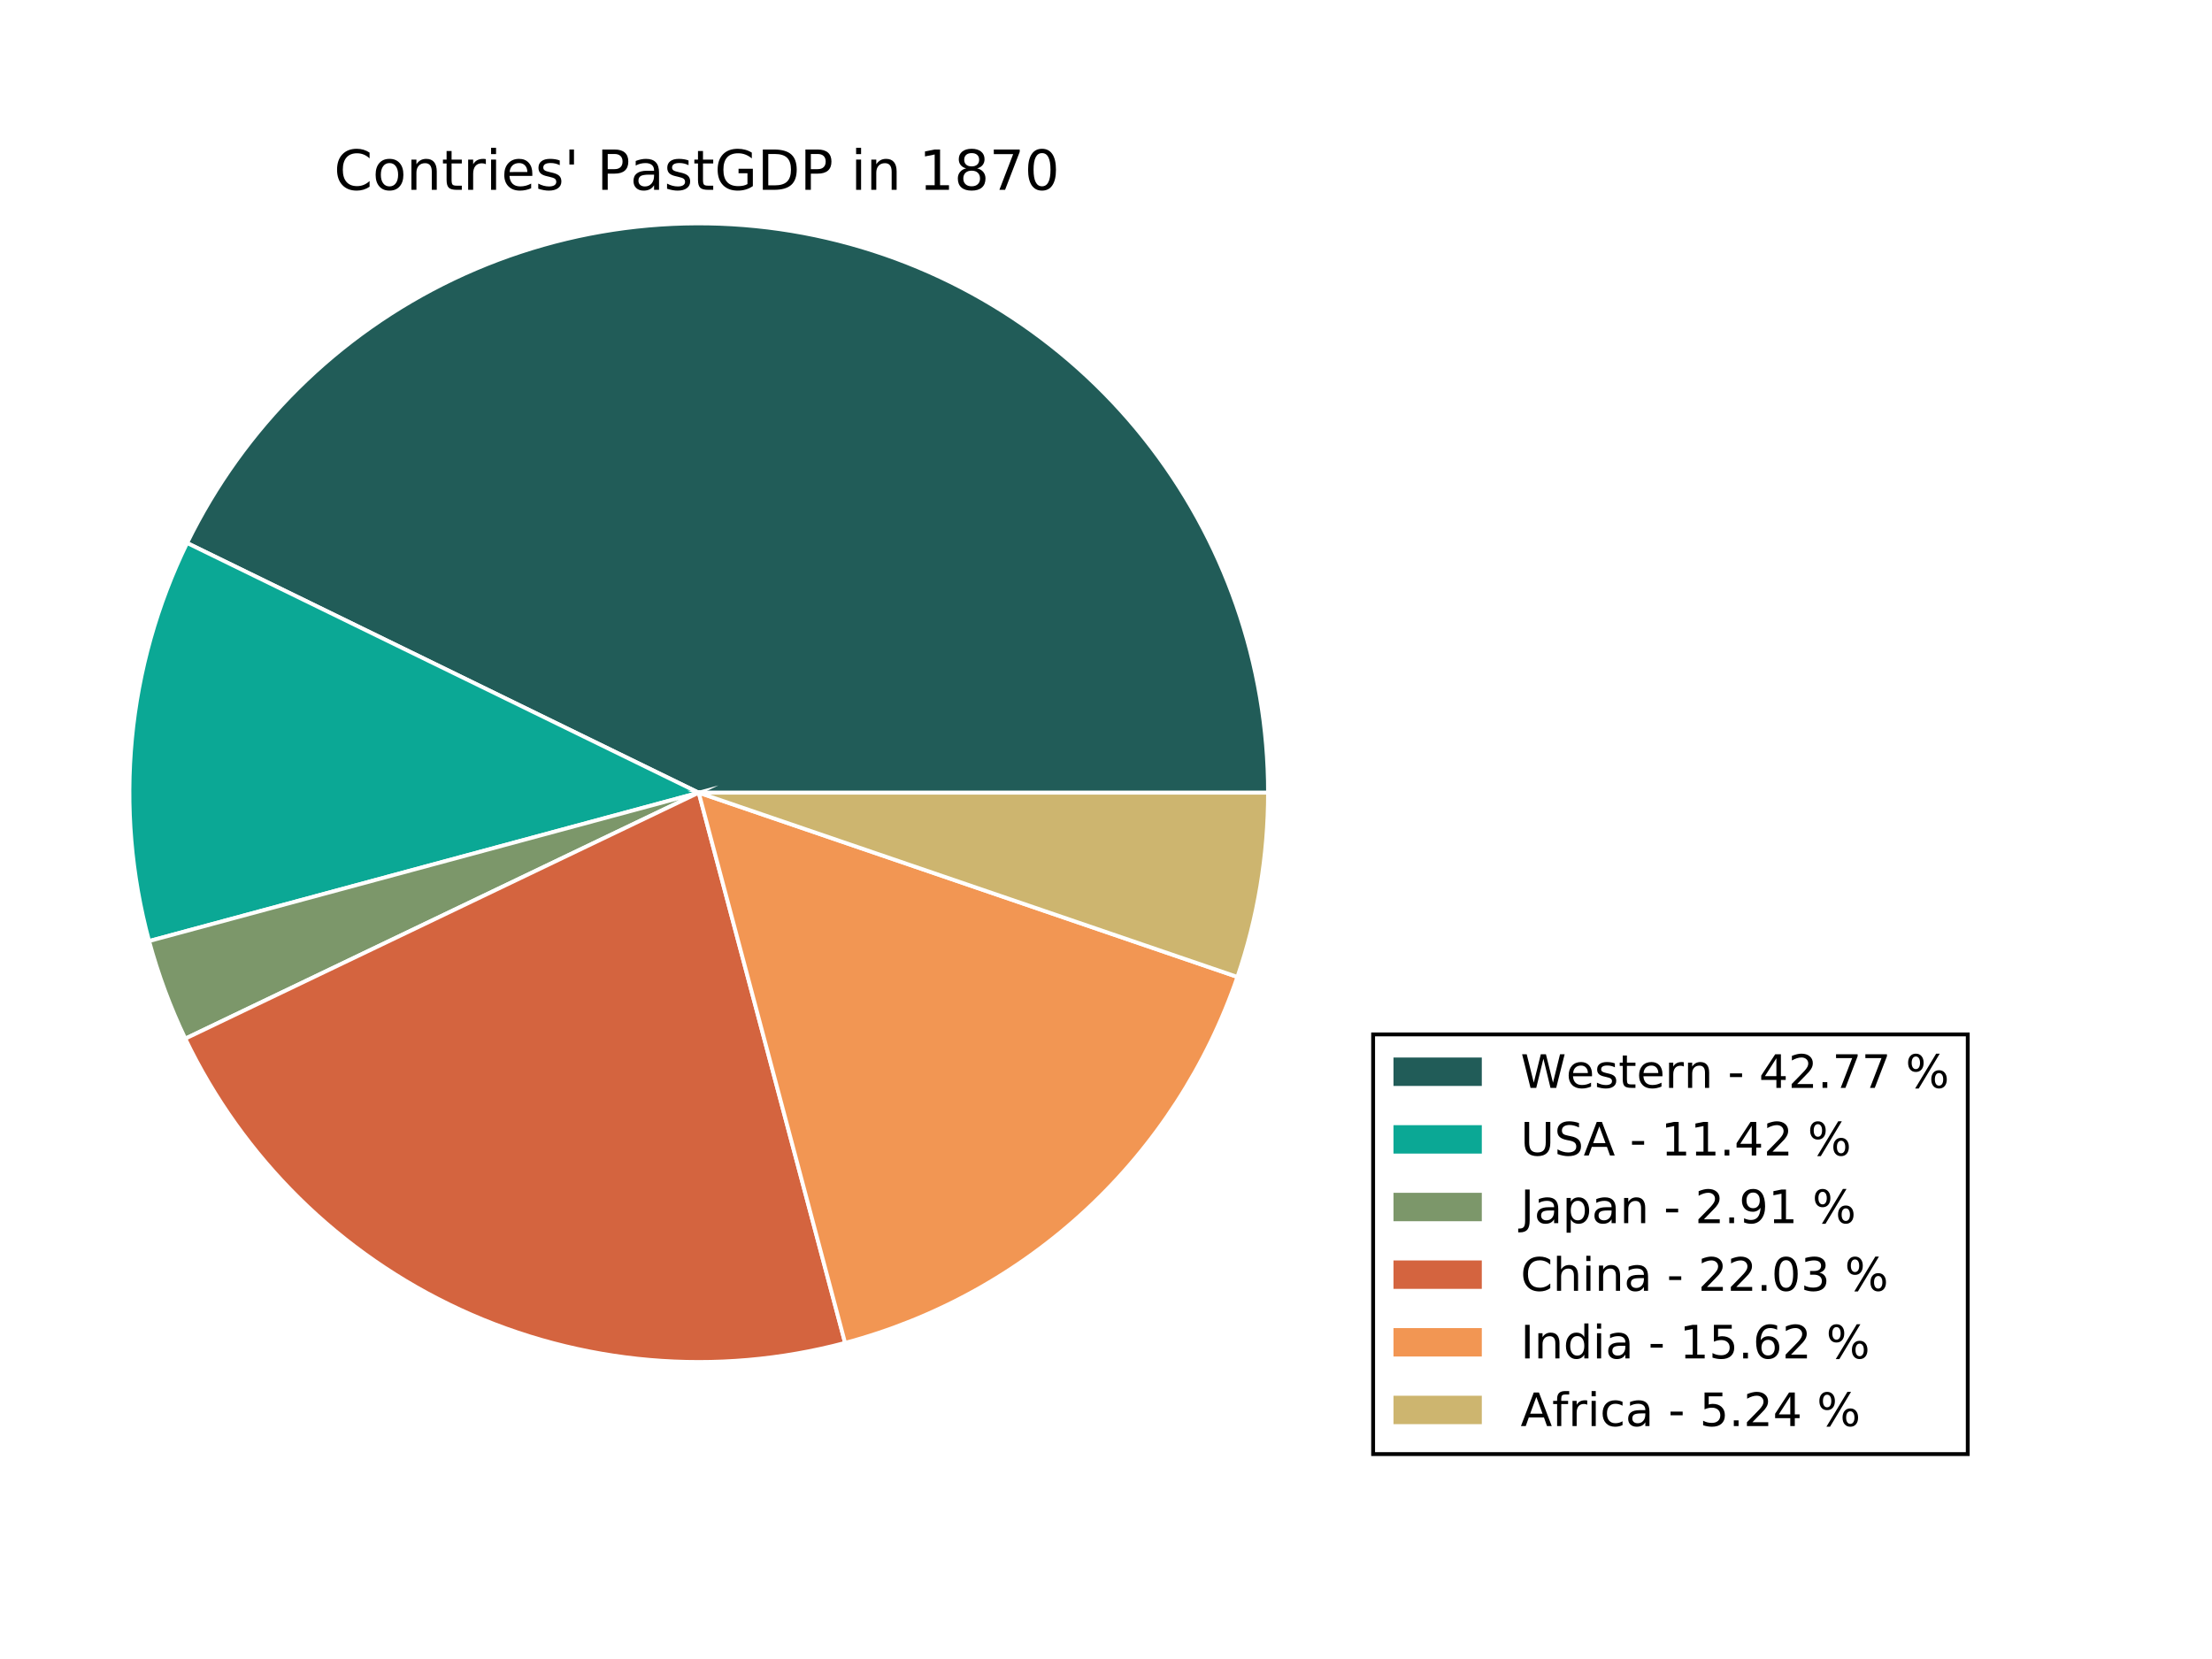
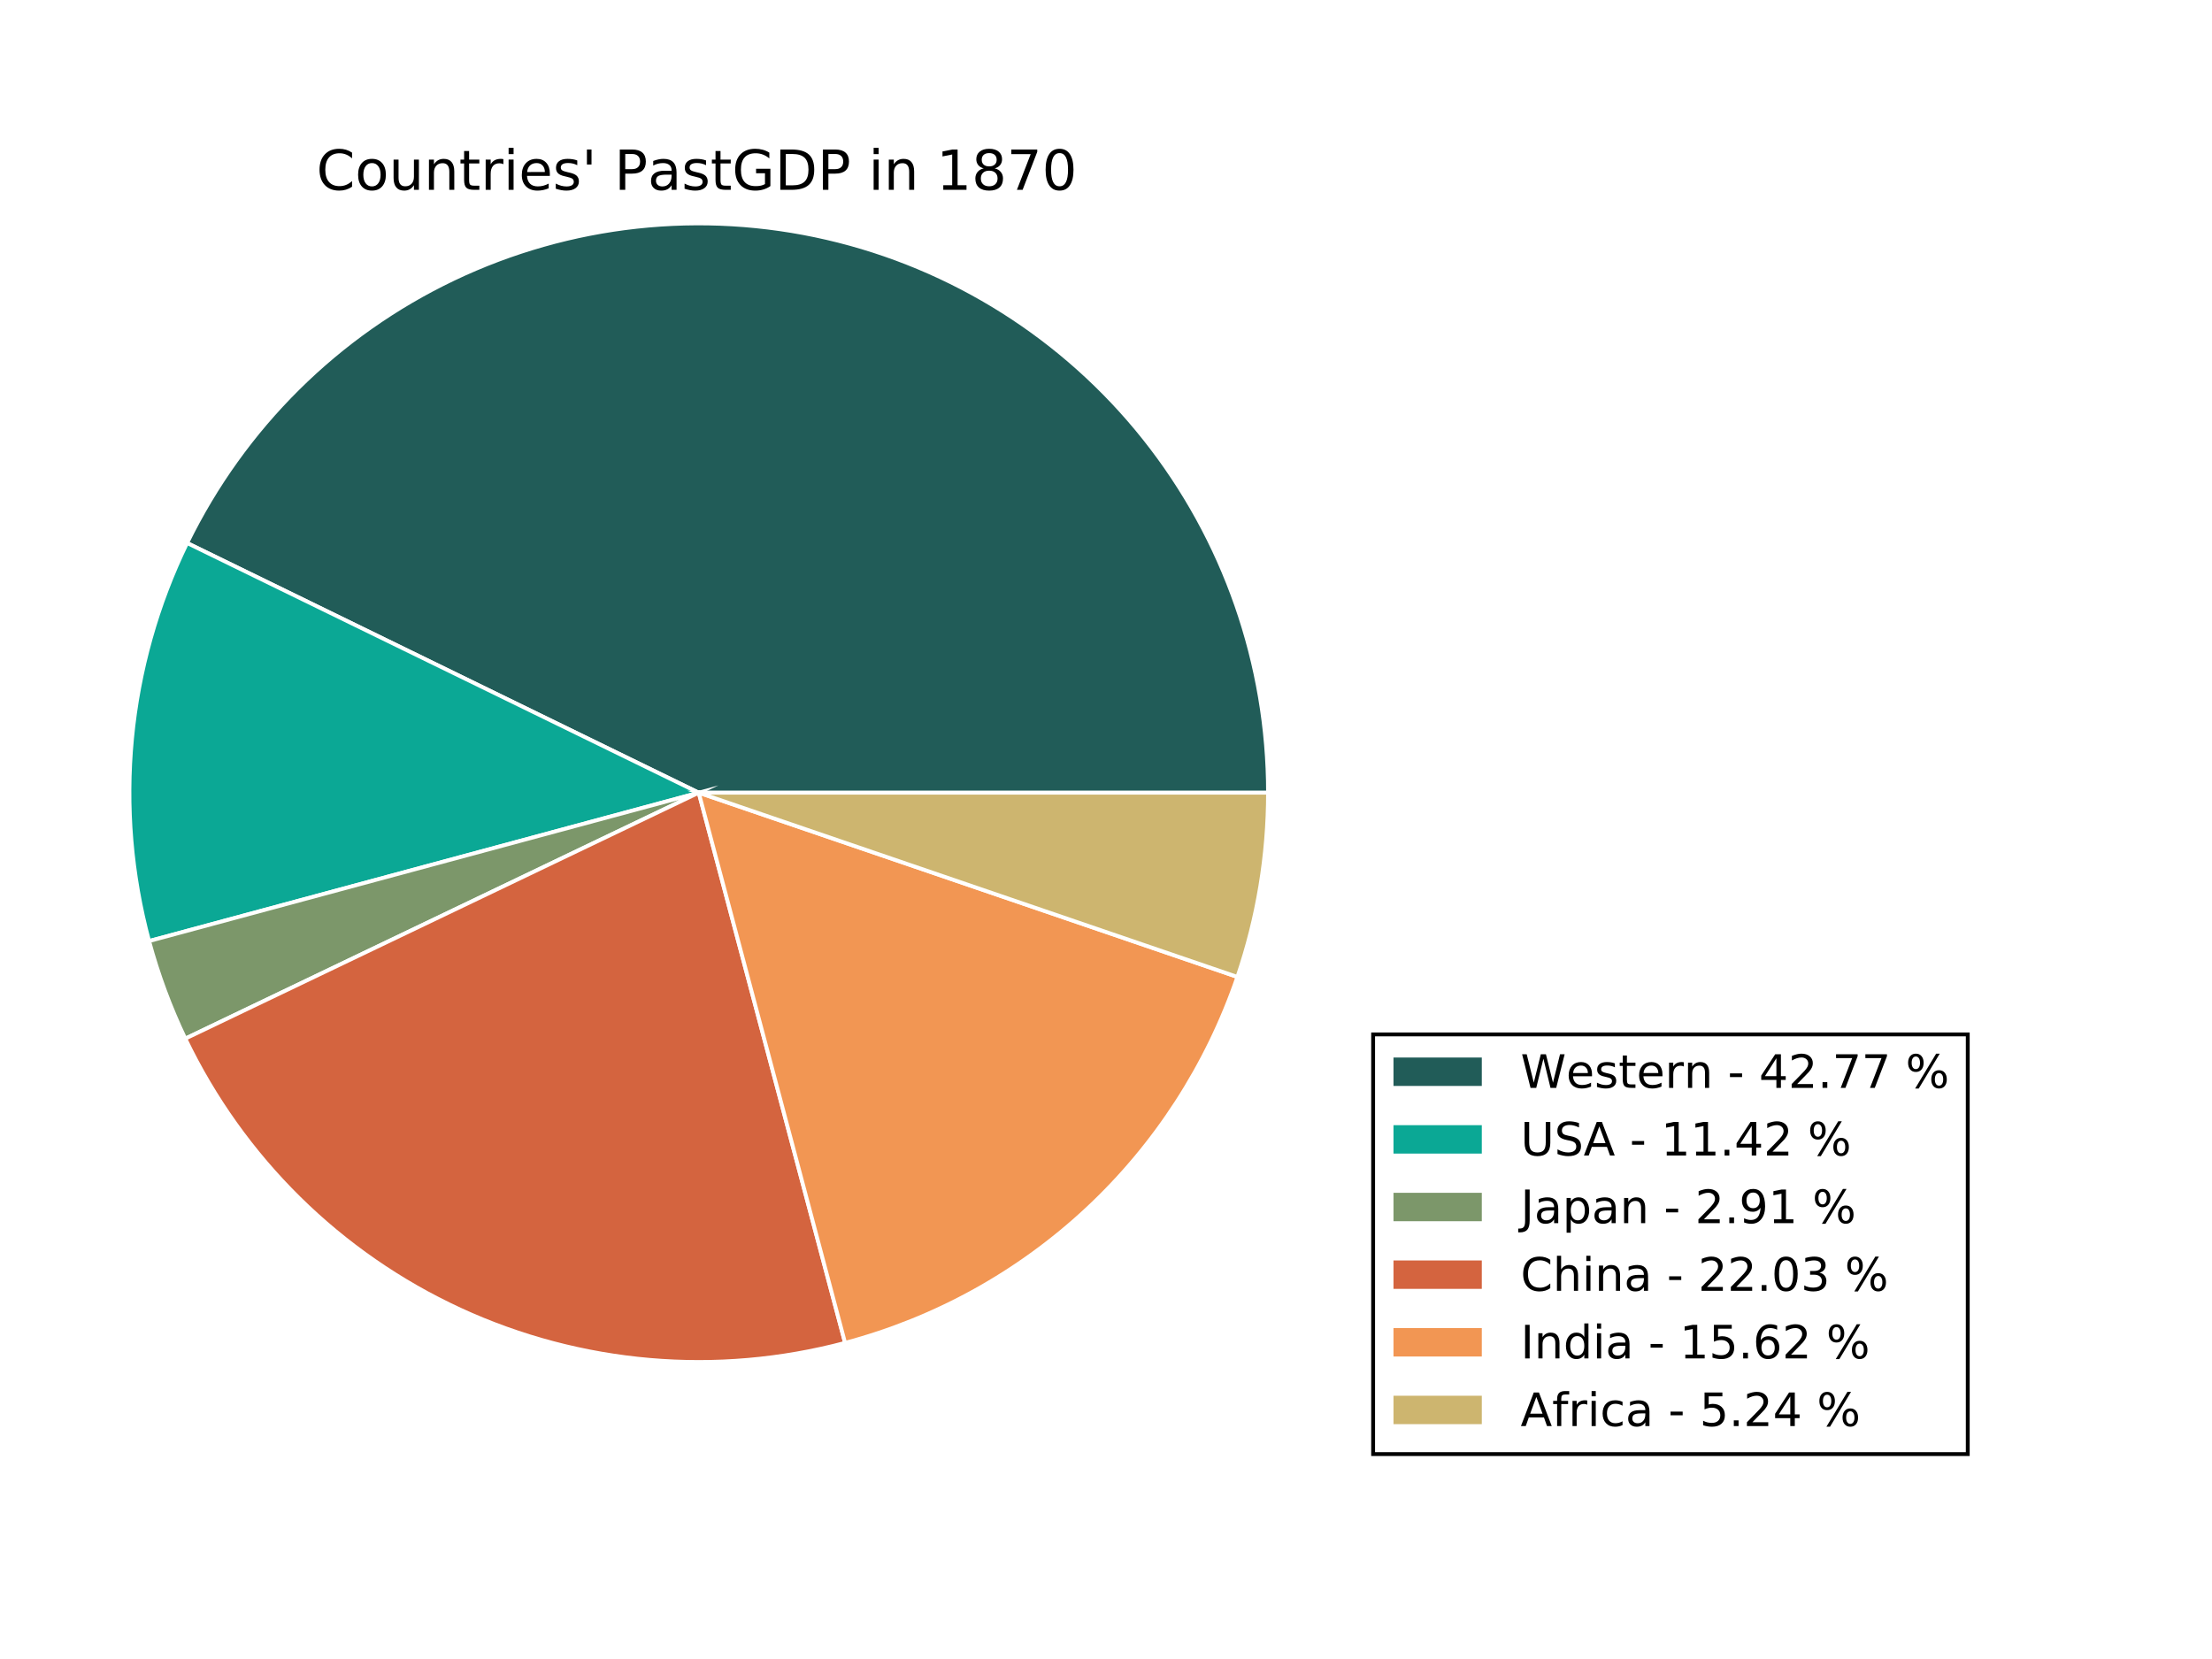
<svg xmlns="http://www.w3.org/2000/svg" xmlns:xlink="http://www.w3.org/1999/xlink" height="432pt" version="1.1" viewBox="0 0 576 432" width="576pt">
  <defs>
    <style type="text/css">
*{stroke-linecap:butt;stroke-linejoin:round;stroke-miterlimit:100000;}
  </style>
  </defs>
  <g id="figure_1">
    <g id="patch_1">
      <path d="M 0 432  L 576 432  L 576 0  L 0 0  z " style="fill:#ffffff;" />
    </g>
    <g id="axes_1">
      <g id="patch_2">
        <path d="M 330.196 206.417  C 330.196 172.907 318.834 140.366 297.974 114.139  C 277.115 87.912 247.966 69.517 215.315 61.974  C 182.664 54.432 148.401 58.179 118.152 72.6  C 87.903 87.022 63.419 111.282 48.722 141.398  L 181.949 206.417  L 330.196 206.417  z " style="fill:#215c58;stroke:#ffffff;stroke-linejoin:miter;" />
      </g>
      <g id="patch_3">
        <path d="M 48.722 141.398  C 40.924 157.376 36.064 174.627 34.374 192.326  C 32.684 210.024 34.191 227.884 38.824 245.049  L 181.949 206.417  L 48.722 141.398  z " style="fill:#0ba895;stroke:#ffffff;stroke-linejoin:miter;" />
      </g>
      <g id="patch_4">
        <path d="M 38.824 245.049  C 40.003 249.417 41.382 253.728 42.955 257.97  C 44.528 262.212 46.295 266.379 48.249 270.46  L 181.949 206.417  L 38.824 245.049  z " style="fill:#7c976a;stroke:#ffffff;stroke-linejoin:miter;" />
      </g>
      <g id="patch_5">
        <path d="M 48.249 270.46  C 63.168 301.605 88.511 326.58 119.872 341.041  C 151.233 355.502 186.682 358.56 220.056 349.683  L 181.949 206.417  L 48.249 270.46  z " style="fill:#d4643f;stroke:#ffffff;stroke-linejoin:miter;" />
      </g>
      <g id="patch_6">
        <path d="M 220.056 349.683  C 243.604 343.42 265.248 331.446 283.067 314.826  C 300.885 298.206 314.334 277.446 322.219 254.391  L 181.949 206.417  L 220.056 349.683  z " style="fill:#f29653;stroke:#ffffff;stroke-linejoin:miter;" />
      </g>
      <g id="patch_7">
        <path d="M 322.219 254.391  C 324.856 246.683 326.852 238.77 328.188 230.734  C 329.525 222.697 330.196 214.564 330.196 206.418  L 181.949 206.417  L 322.219 254.391  z " style="fill:#cdb56f;stroke:#ffffff;stroke-linejoin:miter;" />
      </g>
      <g id="matplotlib.axis_1" />
      <g id="matplotlib.axis_2" />
      <g id="text_1">
        <defs>
          <path id="BitstreamVeraSans-Roman-20" />
          <path d="M 31.781 66.406  Q 24.172 66.406 20.328 58.906  Q 16.5 51.422 16.5 36.375  Q 16.5 21.391 20.328 13.891  Q 24.172 6.391 31.781 6.391  Q 39.453 6.391 43.281 13.891  Q 47.125 21.391 47.125 36.375  Q 47.125 51.422 43.281 58.906  Q 39.453 66.406 31.781 66.406  M 31.781 74.219  Q 44.047 74.219 50.516 64.516  Q 56.984 54.828 56.984 36.375  Q 56.984 17.969 50.516 8.266  Q 44.047 -1.422 31.781 -1.422  Q 19.531 -1.422 13.062 8.266  Q 6.594 17.969 6.594 36.375  Q 6.594 54.828 13.062 64.516  Q 19.531 74.219 31.781 74.219  " id="BitstreamVeraSans-Roman-30" />
          <path d="M 12.406 8.297  L 28.516 8.297  L 28.516 63.922  L 10.984 60.406  L 10.984 69.391  L 28.422 72.906  L 38.281 72.906  L 38.281 8.297  L 54.391 8.297  L 54.391 0  L 12.406 0  z " id="BitstreamVeraSans-Roman-31" />
          <path d="M 8.203 72.906  L 55.078 72.906  L 55.078 68.703  L 28.609 0  L 18.312 0  L 43.219 64.594  L 8.203 64.594  z " id="BitstreamVeraSans-Roman-37" />
          <path d="M 17.922 72.906  L 17.922 45.797  L 9.625 45.797  L 9.625 72.906  z " id="BitstreamVeraSans-Roman-27" />
          <path d="M 54.891 33.016  L 54.891 0  L 45.906 0  L 45.906 32.719  Q 45.906 40.484 42.875 44.328  Q 39.844 48.188 33.797 48.188  Q 26.516 48.188 22.312 43.547  Q 18.109 38.922 18.109 30.906  L 18.109 0  L 9.078 0  L 9.078 54.688  L 18.109 54.688  L 18.109 46.188  Q 21.344 51.125 25.703 53.562  Q 30.078 56 35.797 56  Q 45.219 56 50.047 50.172  Q 54.891 44.344 54.891 33.016  " id="BitstreamVeraSans-Roman-6e" />
          <path d="M 34.281 27.484  Q 23.391 27.484 19.188 25  Q 14.984 22.516 14.984 16.5  Q 14.984 11.719 18.141 8.906  Q 21.297 6.109 26.703 6.109  Q 34.188 6.109 38.703 11.406  Q 43.219 16.703 43.219 25.484  L 43.219 27.484  z M 52.203 31.203  L 52.203 0  L 43.219 0  L 43.219 8.297  Q 40.141 3.328 35.547 0.953  Q 30.953 -1.422 24.312 -1.422  Q 15.922 -1.422 10.953 3.297  Q 6 8.016 6 15.922  Q 6 25.141 12.172 29.828  Q 18.359 34.516 30.609 34.516  L 43.219 34.516  L 43.219 35.406  Q 43.219 41.609 39.141 45  Q 35.062 48.391 27.688 48.391  Q 23 48.391 18.547 47.266  Q 14.109 46.141 10.016 43.891  L 10.016 52.203  Q 14.938 54.109 19.578 55.047  Q 24.219 56 28.609 56  Q 40.484 56 46.344 49.844  Q 52.203 43.703 52.203 31.203  " id="BitstreamVeraSans-Roman-61" />
          <path d="M 31.781 34.625  Q 24.75 34.625 20.719 30.859  Q 16.703 27.094 16.703 20.516  Q 16.703 13.922 20.719 10.156  Q 24.75 6.391 31.781 6.391  Q 38.812 6.391 42.859 10.172  Q 46.922 13.969 46.922 20.516  Q 46.922 27.094 42.891 30.859  Q 38.875 34.625 31.781 34.625  M 21.922 38.812  Q 15.578 40.375 12.031 44.719  Q 8.5 49.078 8.5 55.328  Q 8.5 64.062 14.719 69.141  Q 20.953 74.219 31.781 74.219  Q 42.672 74.219 48.875 69.141  Q 55.078 64.062 55.078 55.328  Q 55.078 49.078 51.531 44.719  Q 48 40.375 41.703 38.812  Q 48.828 37.156 52.797 32.312  Q 56.781 27.484 56.781 20.516  Q 56.781 9.906 50.312 4.234  Q 43.844 -1.422 31.781 -1.422  Q 19.734 -1.422 13.25 4.234  Q 6.781 9.906 6.781 20.516  Q 6.781 27.484 10.781 32.312  Q 14.797 37.156 21.922 38.812  M 18.312 54.391  Q 18.312 48.734 21.844 45.562  Q 25.391 42.391 31.781 42.391  Q 38.141 42.391 41.719 45.562  Q 45.312 48.734 45.312 54.391  Q 45.312 60.062 41.719 63.234  Q 38.141 66.406 31.781 66.406  Q 25.391 66.406 21.844 63.234  Q 18.312 60.062 18.312 54.391  " id="BitstreamVeraSans-Roman-38" />
          <path d="M 30.609 48.391  Q 23.391 48.391 19.188 42.75  Q 14.984 37.109 14.984 27.297  Q 14.984 17.484 19.156 11.844  Q 23.344 6.203 30.609 6.203  Q 37.797 6.203 41.984 11.859  Q 46.188 17.531 46.188 27.297  Q 46.188 37.016 41.984 42.703  Q 37.797 48.391 30.609 48.391  M 30.609 56  Q 42.328 56 49.016 48.375  Q 55.719 40.766 55.719 27.297  Q 55.719 13.875 49.016 6.219  Q 42.328 -1.422 30.609 -1.422  Q 18.844 -1.422 12.172 6.219  Q 5.516 13.875 5.516 27.297  Q 5.516 40.766 12.172 48.375  Q 18.844 56 30.609 56  " id="BitstreamVeraSans-Roman-6f" />
          <path d="M 19.672 64.797  L 19.672 37.406  L 32.078 37.406  Q 38.969 37.406 42.719 40.969  Q 46.484 44.531 46.484 51.125  Q 46.484 57.672 42.719 61.234  Q 38.969 64.797 32.078 64.797  z M 9.812 72.906  L 32.078 72.906  Q 44.344 72.906 50.609 67.359  Q 56.891 61.812 56.891 51.125  Q 56.891 40.328 50.609 34.812  Q 44.344 29.297 32.078 29.297  L 19.672 29.297  L 19.672 0  L 9.812 0  z " id="BitstreamVeraSans-Roman-50" />
          <path d="M 19.672 64.797  L 19.672 8.109  L 31.594 8.109  Q 46.688 8.109 53.688 14.938  Q 60.688 21.781 60.688 36.531  Q 60.688 51.172 53.688 57.984  Q 46.688 64.797 31.594 64.797  z M 9.812 72.906  L 30.078 72.906  Q 51.266 72.906 61.172 64.094  Q 71.094 55.281 71.094 36.531  Q 71.094 17.672 61.125 8.828  Q 51.172 0 30.078 0  L 9.812 0  z " id="BitstreamVeraSans-Roman-44" />
          <path d="M 64.406 67.281  L 64.406 56.891  Q 59.422 61.531 53.781 63.812  Q 48.141 66.109 41.797 66.109  Q 29.297 66.109 22.656 58.469  Q 16.016 50.828 16.016 36.375  Q 16.016 21.969 22.656 14.328  Q 29.297 6.688 41.797 6.688  Q 48.141 6.688 53.781 8.984  Q 59.422 11.281 64.406 15.922  L 64.406 5.609  Q 59.234 2.094 53.438 0.328  Q 47.656 -1.422 41.219 -1.422  Q 24.656 -1.422 15.125 8.703  Q 5.609 18.844 5.609 36.375  Q 5.609 53.953 15.125 64.078  Q 24.656 74.219 41.219 74.219  Q 47.75 74.219 53.531 72.484  Q 59.328 70.75 64.406 67.281  " id="BitstreamVeraSans-Roman-43" />
          <path d="M 59.516 10.406  L 59.516 29.984  L 43.406 29.984  L 43.406 38.094  L 69.281 38.094  L 69.281 6.781  Q 63.578 2.734 56.688 0.656  Q 49.812 -1.422 42 -1.422  Q 24.906 -1.422 15.25 8.562  Q 5.609 18.562 5.609 36.375  Q 5.609 54.25 15.25 64.234  Q 24.906 74.219 42 74.219  Q 49.125 74.219 55.547 72.453  Q 61.969 70.703 67.391 67.281  L 67.391 56.781  Q 61.922 61.422 55.766 63.766  Q 49.609 66.109 42.828 66.109  Q 29.438 66.109 22.719 58.641  Q 16.016 51.172 16.016 36.375  Q 16.016 21.625 22.719 14.156  Q 29.438 6.688 42.828 6.688  Q 48.047 6.688 52.141 7.594  Q 56.25 8.5 59.516 10.406  " id="BitstreamVeraSans-Roman-47" />
          <path d="M 56.203 29.594  L 56.203 25.203  L 14.891 25.203  Q 15.484 15.922 20.484 11.062  Q 25.484 6.203 34.422 6.203  Q 39.594 6.203 44.453 7.469  Q 49.312 8.734 54.109 11.281  L 54.109 2.781  Q 49.266 0.734 44.188 -0.344  Q 39.109 -1.422 33.891 -1.422  Q 20.797 -1.422 13.156 6.188  Q 5.516 13.812 5.516 26.812  Q 5.516 40.234 12.766 48.109  Q 20.016 56 32.328 56  Q 43.359 56 49.781 48.891  Q 56.203 41.797 56.203 29.594  M 47.219 32.234  Q 47.125 39.594 43.094 43.984  Q 39.062 48.391 32.422 48.391  Q 24.906 48.391 20.391 44.141  Q 15.875 39.891 15.188 32.172  z " id="BitstreamVeraSans-Roman-65" />
          <path d="M 9.422 54.688  L 18.406 54.688  L 18.406 0  L 9.422 0  z M 9.422 75.984  L 18.406 75.984  L 18.406 64.594  L 9.422 64.594  z " id="BitstreamVeraSans-Roman-69" />
          <path d="M 18.312 70.219  L 18.312 54.688  L 36.812 54.688  L 36.812 47.703  L 18.312 47.703  L 18.312 18.016  Q 18.312 11.328 20.141 9.422  Q 21.969 7.516 27.594 7.516  L 36.812 7.516  L 36.812 0  L 27.594 0  Q 17.188 0 13.234 3.875  Q 9.281 7.766 9.281 18.016  L 9.281 47.703  L 2.688 47.703  L 2.688 54.688  L 9.281 54.688  L 9.281 70.219  z " id="BitstreamVeraSans-Roman-74" />
+           <path d="M 8.5 21.578  L 8.5 54.688  L 17.484 54.688  L 17.484 21.922  Q 17.484 14.156 20.5 10.266  Q 23.531 6.391 29.594 6.391  Q 36.859 6.391 41.078 11.031  Q 45.312 15.672 45.312 23.688  L 45.312 54.688  L 54.297 54.688  L 54.297 0  L 45.312 0  L 45.312 8.406  Q 42.047 3.422 37.719 1  Q 33.406 -1.422 27.688 -1.422  Q 18.266 -1.422 13.375 4.438  Q 8.5 10.297 8.5 21.578  " id="BitstreamVeraSans-Roman-75" />
          <path d="M 41.109 46.297  Q 39.594 47.172 37.812 47.578  Q 36.031 48 33.891 48  Q 26.266 48 22.188 43.047  Q 18.109 38.094 18.109 28.812  L 18.109 0  L 9.078 0  L 9.078 54.688  L 18.109 54.688  L 18.109 46.188  Q 20.953 51.172 25.484 53.578  Q 30.031 56 36.531 56  Q 37.453 56 38.578 55.875  Q 39.703 55.766 41.062 55.516  z " id="BitstreamVeraSans-Roman-72" />
          <path d="M 44.281 53.078  L 44.281 44.578  Q 40.484 46.531 36.375 47.5  Q 32.281 48.484 27.875 48.484  Q 21.188 48.484 17.844 46.438  Q 14.5 44.391 14.5 40.281  Q 14.5 37.156 16.891 35.375  Q 19.281 33.594 26.516 31.984  L 29.594 31.297  Q 39.156 29.25 43.188 25.516  Q 47.219 21.781 47.219 15.094  Q 47.219 7.469 41.188 3.016  Q 35.156 -1.422 24.609 -1.422  Q 20.219 -1.422 15.453 -0.562  Q 10.688 0.297 5.422 2  L 5.422 11.281  Q 10.406 8.688 15.234 7.391  Q 20.062 6.109 24.812 6.109  Q 31.156 6.109 34.562 8.281  Q 37.984 10.453 37.984 14.406  Q 37.984 18.062 35.516 20.016  Q 33.062 21.969 24.703 23.781  L 21.578 24.516  Q 13.234 26.266 9.516 29.906  Q 5.812 33.547 5.812 39.891  Q 5.812 47.609 11.281 51.797  Q 16.75 56 26.812 56  Q 31.781 56 36.172 55.266  Q 40.578 54.547 44.281 53.078  " id="BitstreamVeraSans-Roman-73" />
        </defs>
-         <g transform="translate(86.9625 49.432)scale(0.144 -0.144)">
+         <g transform="translate(82.3995 49.432)scale(0.144 -0.144)">
          <use xlink:href="#BitstreamVeraSans-Roman-43" />
          <use x="69.824" xlink:href="#BitstreamVeraSans-Roman-6f" />
-           <use x="131.006" xlink:href="#BitstreamVeraSans-Roman-6e" />
-           <use x="194.385" xlink:href="#BitstreamVeraSans-Roman-74" />
-           <use x="233.594" xlink:href="#BitstreamVeraSans-Roman-72" />
-           <use x="274.707" xlink:href="#BitstreamVeraSans-Roman-69" />
-           <use x="302.49" xlink:href="#BitstreamVeraSans-Roman-65" />
-           <use x="364.014" xlink:href="#BitstreamVeraSans-Roman-73" />
-           <use x="416.113" xlink:href="#BitstreamVeraSans-Roman-27" />
-           <use x="443.604" xlink:href="#BitstreamVeraSans-Roman-20" />
-           <use x="475.391" xlink:href="#BitstreamVeraSans-Roman-50" />
-           <use x="535.631" xlink:href="#BitstreamVeraSans-Roman-61" />
-           <use x="596.91" xlink:href="#BitstreamVeraSans-Roman-73" />
-           <use x="649.01" xlink:href="#BitstreamVeraSans-Roman-74" />
-           <use x="688.219" xlink:href="#BitstreamVeraSans-Roman-47" />
-           <use x="765.709" xlink:href="#BitstreamVeraSans-Roman-44" />
-           <use x="842.711" xlink:href="#BitstreamVeraSans-Roman-50" />
-           <use x="903.014" xlink:href="#BitstreamVeraSans-Roman-20" />
-           <use x="934.801" xlink:href="#BitstreamVeraSans-Roman-69" />
-           <use x="962.584" xlink:href="#BitstreamVeraSans-Roman-6e" />
-           <use x="1025.963" xlink:href="#BitstreamVeraSans-Roman-20" />
-           <use x="1057.75" xlink:href="#BitstreamVeraSans-Roman-31" />
-           <use x="1121.373" xlink:href="#BitstreamVeraSans-Roman-38" />
-           <use x="1184.996" xlink:href="#BitstreamVeraSans-Roman-37" />
-           <use x="1248.619" xlink:href="#BitstreamVeraSans-Roman-30" />
+           <use x="131.006" xlink:href="#BitstreamVeraSans-Roman-75" />
+           <use x="194.385" xlink:href="#BitstreamVeraSans-Roman-6e" />
+           <use x="257.764" xlink:href="#BitstreamVeraSans-Roman-74" />
+           <use x="296.973" xlink:href="#BitstreamVeraSans-Roman-72" />
+           <use x="338.086" xlink:href="#BitstreamVeraSans-Roman-69" />
+           <use x="365.869" xlink:href="#BitstreamVeraSans-Roman-65" />
+           <use x="427.393" xlink:href="#BitstreamVeraSans-Roman-73" />
+           <use x="479.492" xlink:href="#BitstreamVeraSans-Roman-27" />
+           <use x="506.982" xlink:href="#BitstreamVeraSans-Roman-20" />
+           <use x="538.77" xlink:href="#BitstreamVeraSans-Roman-50" />
+           <use x="599.01" xlink:href="#BitstreamVeraSans-Roman-61" />
+           <use x="660.289" xlink:href="#BitstreamVeraSans-Roman-73" />
+           <use x="712.389" xlink:href="#BitstreamVeraSans-Roman-74" />
+           <use x="751.598" xlink:href="#BitstreamVeraSans-Roman-47" />
+           <use x="829.088" xlink:href="#BitstreamVeraSans-Roman-44" />
+           <use x="906.09" xlink:href="#BitstreamVeraSans-Roman-50" />
+           <use x="966.393" xlink:href="#BitstreamVeraSans-Roman-20" />
+           <use x="998.18" xlink:href="#BitstreamVeraSans-Roman-69" />
+           <use x="1025.963" xlink:href="#BitstreamVeraSans-Roman-6e" />
+           <use x="1089.342" xlink:href="#BitstreamVeraSans-Roman-20" />
+           <use x="1121.129" xlink:href="#BitstreamVeraSans-Roman-31" />
+           <use x="1184.752" xlink:href="#BitstreamVeraSans-Roman-38" />
+           <use x="1248.375" xlink:href="#BitstreamVeraSans-Roman-37" />
+           <use x="1311.998" xlink:href="#BitstreamVeraSans-Roman-30" />
        </g>
      </g>
    </g>
    <g id="legend_1">
      <g id="patch_8">
        <path d="M 357.559 378.641  L 512.4 378.641  L 512.4 269.359  L 357.559 269.359  z " style="fill:#ffffff;stroke:#000000;stroke-linejoin:miter;" />
      </g>
      <g id="patch_9">
        <path d="M 362.359 283.277  L 386.359 283.277  L 386.359 274.877  L 362.359 274.877  z " style="fill:#215c58;stroke:#ffffff;stroke-linejoin:miter;" />
      </g>
      <g id="text_2">
        <defs>
          <path d="M 19.188 8.297  L 53.609 8.297  L 53.609 0  L 7.328 0  L 7.328 8.297  Q 12.938 14.109 22.625 23.891  Q 32.328 33.688 34.812 36.531  Q 39.547 41.844 41.422 45.531  Q 43.312 49.219 43.312 52.781  Q 43.312 58.594 39.234 62.25  Q 35.156 65.922 28.609 65.922  Q 23.969 65.922 18.812 64.312  Q 13.672 62.703 7.812 59.422  L 7.812 69.391  Q 13.766 71.781 18.938 73  Q 24.125 74.219 28.422 74.219  Q 39.75 74.219 46.484 68.547  Q 53.219 62.891 53.219 53.422  Q 53.219 48.922 51.531 44.891  Q 49.859 40.875 45.406 35.406  Q 44.188 33.984 37.641 27.219  Q 31.109 20.453 19.188 8.297  " id="BitstreamVeraSans-Roman-32" />
          <path d="M 72.703 32.078  Q 68.453 32.078 66.031 28.469  Q 63.625 24.859 63.625 18.406  Q 63.625 12.062 66.031 8.422  Q 68.453 4.781 72.703 4.781  Q 76.859 4.781 79.266 8.422  Q 81.688 12.062 81.688 18.406  Q 81.688 24.812 79.266 28.438  Q 76.859 32.078 72.703 32.078  M 72.703 38.281  Q 80.422 38.281 84.953 32.906  Q 89.5 27.547 89.5 18.406  Q 89.5 9.281 84.938 3.922  Q 80.375 -1.422 72.703 -1.422  Q 64.891 -1.422 60.344 3.922  Q 55.812 9.281 55.812 18.406  Q 55.812 27.594 60.375 32.938  Q 64.938 38.281 72.703 38.281  M 22.312 68.016  Q 18.109 68.016 15.688 64.375  Q 13.281 60.75 13.281 54.391  Q 13.281 47.953 15.672 44.328  Q 18.062 40.719 22.312 40.719  Q 26.562 40.719 28.969 44.328  Q 31.391 47.953 31.391 54.391  Q 31.391 60.688 28.953 64.344  Q 26.516 68.016 22.312 68.016  M 66.406 74.219  L 74.219 74.219  L 28.609 -1.422  L 20.797 -1.422  z M 22.312 74.219  Q 30.031 74.219 34.609 68.875  Q 39.203 63.531 39.203 54.391  Q 39.203 45.172 34.641 39.844  Q 30.078 34.516 22.312 34.516  Q 14.547 34.516 10.031 39.859  Q 5.516 45.219 5.516 54.391  Q 5.516 63.484 10.047 68.844  Q 14.594 74.219 22.312 74.219  " id="BitstreamVeraSans-Roman-25" />
          <path d="M 37.797 64.312  L 12.891 25.391  L 37.797 25.391  z M 35.203 72.906  L 47.609 72.906  L 47.609 25.391  L 58.016 25.391  L 58.016 17.188  L 47.609 17.188  L 47.609 0  L 37.797 0  L 37.797 17.188  L 4.891 17.188  L 4.891 26.703  z " id="BitstreamVeraSans-Roman-34" />
          <path d="M 10.688 12.406  L 21 12.406  L 21 0  L 10.688 0  z " id="BitstreamVeraSans-Roman-2e" />
          <path d="M 4.891 31.391  L 31.203 31.391  L 31.203 23.391  L 4.891 23.391  z " id="BitstreamVeraSans-Roman-2d" />
          <path d="M 3.328 72.906  L 13.281 72.906  L 28.609 11.281  L 43.891 72.906  L 54.984 72.906  L 70.312 11.281  L 85.594 72.906  L 95.609 72.906  L 77.297 0  L 64.891 0  L 49.516 63.281  L 33.984 0  L 21.578 0  z " id="BitstreamVeraSans-Roman-57" />
        </defs>
        <g transform="translate(395.9588 283.2769)scale(0.12 -0.12)">
          <use xlink:href="#BitstreamVeraSans-Roman-57" />
          <use x="98.799" xlink:href="#BitstreamVeraSans-Roman-65" />
          <use x="160.322" xlink:href="#BitstreamVeraSans-Roman-73" />
          <use x="212.422" xlink:href="#BitstreamVeraSans-Roman-74" />
          <use x="251.631" xlink:href="#BitstreamVeraSans-Roman-65" />
          <use x="313.154" xlink:href="#BitstreamVeraSans-Roman-72" />
          <use x="354.252" xlink:href="#BitstreamVeraSans-Roman-6e" />
          <use x="417.631" xlink:href="#BitstreamVeraSans-Roman-20" />
          <use x="449.418" xlink:href="#BitstreamVeraSans-Roman-2d" />
          <use x="485.502" xlink:href="#BitstreamVeraSans-Roman-20" />
          <use x="517.289" xlink:href="#BitstreamVeraSans-Roman-34" />
          <use x="580.912" xlink:href="#BitstreamVeraSans-Roman-32" />
          <use x="644.535" xlink:href="#BitstreamVeraSans-Roman-2e" />
          <use x="676.322" xlink:href="#BitstreamVeraSans-Roman-37" />
          <use x="739.945" xlink:href="#BitstreamVeraSans-Roman-37" />
          <use x="803.568" xlink:href="#BitstreamVeraSans-Roman-20" />
          <use x="835.355" xlink:href="#BitstreamVeraSans-Roman-25" />
        </g>
      </g>
      <g id="patch_10">
        <path d="M 362.359 300.891  L 386.359 300.891  L 386.359 292.491  L 362.359 292.491  z " style="fill:#0ba895;stroke:#ffffff;stroke-linejoin:miter;" />
      </g>
      <g id="text_3">
        <defs>
          <path d="M 53.516 70.516  L 53.516 60.891  Q 47.906 63.578 42.922 64.891  Q 37.938 66.219 33.297 66.219  Q 25.25 66.219 20.875 63.094  Q 16.5 59.969 16.5 54.203  Q 16.5 49.359 19.406 46.891  Q 22.312 44.438 30.422 42.922  L 36.375 41.703  Q 47.406 39.594 52.656 34.297  Q 57.906 29 57.906 20.125  Q 57.906 9.516 50.797 4.047  Q 43.703 -1.422 29.984 -1.422  Q 24.812 -1.422 18.969 -0.25  Q 13.141 0.922 6.891 3.219  L 6.891 13.375  Q 12.891 10.016 18.656 8.297  Q 24.422 6.594 29.984 6.594  Q 38.422 6.594 43.016 9.906  Q 47.609 13.234 47.609 19.391  Q 47.609 24.75 44.312 27.781  Q 41.016 30.812 33.5 32.328  L 27.484 33.5  Q 16.453 35.688 11.516 40.375  Q 6.594 45.062 6.594 53.422  Q 6.594 63.094 13.406 68.656  Q 20.219 74.219 32.172 74.219  Q 37.312 74.219 42.625 73.281  Q 47.953 72.359 53.516 70.516  " id="BitstreamVeraSans-Roman-53" />
          <path d="M 8.688 72.906  L 18.609 72.906  L 18.609 28.609  Q 18.609 16.891 22.844 11.734  Q 27.094 6.594 36.625 6.594  Q 46.094 6.594 50.344 11.734  Q 54.594 16.891 54.594 28.609  L 54.594 72.906  L 64.5 72.906  L 64.5 27.391  Q 64.5 13.141 57.438 5.859  Q 50.391 -1.422 36.625 -1.422  Q 22.797 -1.422 15.734 5.859  Q 8.688 13.141 8.688 27.391  z " id="BitstreamVeraSans-Roman-55" />
          <path d="M 34.188 63.188  L 20.797 26.906  L 47.609 26.906  z M 28.609 72.906  L 39.797 72.906  L 67.578 0  L 57.328 0  L 50.688 18.703  L 17.828 18.703  L 11.188 0  L 0.781 0  z " id="BitstreamVeraSans-Roman-41" />
        </defs>
        <g transform="translate(395.9588 300.8906)scale(0.12 -0.12)">
          <use xlink:href="#BitstreamVeraSans-Roman-55" />
          <use x="73.193" xlink:href="#BitstreamVeraSans-Roman-53" />
          <use x="136.686" xlink:href="#BitstreamVeraSans-Roman-41" />
          <use x="205.094" xlink:href="#BitstreamVeraSans-Roman-20" />
          <use x="236.881" xlink:href="#BitstreamVeraSans-Roman-2d" />
          <use x="272.965" xlink:href="#BitstreamVeraSans-Roman-20" />
          <use x="304.752" xlink:href="#BitstreamVeraSans-Roman-31" />
          <use x="368.375" xlink:href="#BitstreamVeraSans-Roman-31" />
          <use x="431.998" xlink:href="#BitstreamVeraSans-Roman-2e" />
          <use x="463.785" xlink:href="#BitstreamVeraSans-Roman-34" />
          <use x="527.408" xlink:href="#BitstreamVeraSans-Roman-32" />
          <use x="591.031" xlink:href="#BitstreamVeraSans-Roman-20" />
          <use x="622.818" xlink:href="#BitstreamVeraSans-Roman-25" />
        </g>
      </g>
      <g id="patch_11">
        <path d="M 362.359 318.504  L 386.359 318.504  L 386.359 310.104  L 362.359 310.104  z " style="fill:#7c976a;stroke:#ffffff;stroke-linejoin:miter;" />
      </g>
      <g id="text_4">
        <defs>
          <path d="M 10.984 1.516  L 10.984 10.5  Q 14.703 8.734 18.5 7.812  Q 22.312 6.891 25.984 6.891  Q 35.75 6.891 40.891 13.453  Q 46.047 20.016 46.781 33.406  Q 43.953 29.203 39.594 26.953  Q 35.25 24.703 29.984 24.703  Q 19.047 24.703 12.672 31.312  Q 6.297 37.938 6.297 49.422  Q 6.297 60.641 12.938 67.422  Q 19.578 74.219 30.609 74.219  Q 43.266 74.219 49.922 64.516  Q 56.594 54.828 56.594 36.375  Q 56.594 19.141 48.406 8.859  Q 40.234 -1.422 26.422 -1.422  Q 22.703 -1.422 18.891 -0.688  Q 15.094 0.047 10.984 1.516  M 30.609 32.422  Q 37.25 32.422 41.125 36.953  Q 45.016 41.5 45.016 49.422  Q 45.016 57.281 41.125 61.844  Q 37.25 66.406 30.609 66.406  Q 23.969 66.406 20.094 61.844  Q 16.219 57.281 16.219 49.422  Q 16.219 41.5 20.094 36.953  Q 23.969 32.422 30.609 32.422  " id="BitstreamVeraSans-Roman-39" />
          <path d="M 18.109 8.203  L 18.109 -20.797  L 9.078 -20.797  L 9.078 54.688  L 18.109 54.688  L 18.109 46.391  Q 20.953 51.266 25.266 53.625  Q 29.594 56 35.594 56  Q 45.562 56 51.781 48.094  Q 58.016 40.188 58.016 27.297  Q 58.016 14.406 51.781 6.484  Q 45.562 -1.422 35.594 -1.422  Q 29.594 -1.422 25.266 0.953  Q 20.953 3.328 18.109 8.203  M 48.688 27.297  Q 48.688 37.203 44.609 42.844  Q 40.531 48.484 33.406 48.484  Q 26.266 48.484 22.188 42.844  Q 18.109 37.203 18.109 27.297  Q 18.109 17.391 22.188 11.75  Q 26.266 6.109 33.406 6.109  Q 40.531 6.109 44.609 11.75  Q 48.688 17.391 48.688 27.297  " id="BitstreamVeraSans-Roman-70" />
          <path d="M 9.812 72.906  L 19.672 72.906  L 19.672 5.078  Q 19.672 -8.109 14.672 -14.062  Q 9.672 -20.016 -1.422 -20.016  L -5.172 -20.016  L -5.172 -11.719  L -2.094 -11.719  Q 4.438 -11.719 7.125 -8.047  Q 9.812 -4.391 9.812 5.078  z " id="BitstreamVeraSans-Roman-4a" />
        </defs>
        <g transform="translate(395.9588 318.5044)scale(0.12 -0.12)">
          <use xlink:href="#BitstreamVeraSans-Roman-4a" />
          <use x="29.492" xlink:href="#BitstreamVeraSans-Roman-61" />
          <use x="90.771" xlink:href="#BitstreamVeraSans-Roman-70" />
          <use x="154.248" xlink:href="#BitstreamVeraSans-Roman-61" />
          <use x="215.527" xlink:href="#BitstreamVeraSans-Roman-6e" />
          <use x="278.906" xlink:href="#BitstreamVeraSans-Roman-20" />
          <use x="310.693" xlink:href="#BitstreamVeraSans-Roman-2d" />
          <use x="346.777" xlink:href="#BitstreamVeraSans-Roman-20" />
          <use x="378.564" xlink:href="#BitstreamVeraSans-Roman-32" />
          <use x="442.188" xlink:href="#BitstreamVeraSans-Roman-2e" />
          <use x="473.975" xlink:href="#BitstreamVeraSans-Roman-39" />
          <use x="537.598" xlink:href="#BitstreamVeraSans-Roman-31" />
          <use x="601.221" xlink:href="#BitstreamVeraSans-Roman-20" />
          <use x="633.008" xlink:href="#BitstreamVeraSans-Roman-25" />
        </g>
      </g>
      <g id="patch_12">
        <path d="M 362.359 336.118  L 386.359 336.118  L 386.359 327.718  L 362.359 327.718  z " style="fill:#d4643f;stroke:#ffffff;stroke-linejoin:miter;" />
      </g>
      <g id="text_5">
        <defs>
          <path d="M 40.578 39.312  Q 47.656 37.797 51.625 33  Q 55.609 28.219 55.609 21.188  Q 55.609 10.406 48.188 4.484  Q 40.766 -1.422 27.094 -1.422  Q 22.516 -1.422 17.656 -0.516  Q 12.797 0.391 7.625 2.203  L 7.625 11.719  Q 11.719 9.328 16.594 8.109  Q 21.484 6.891 26.812 6.891  Q 36.078 6.891 40.938 10.547  Q 45.797 14.203 45.797 21.188  Q 45.797 27.641 41.281 31.266  Q 36.766 34.906 28.719 34.906  L 20.219 34.906  L 20.219 43.016  L 29.109 43.016  Q 36.375 43.016 40.234 45.922  Q 44.094 48.828 44.094 54.297  Q 44.094 59.906 40.109 62.906  Q 36.141 65.922 28.719 65.922  Q 24.656 65.922 20.016 65.031  Q 15.375 64.156 9.812 62.312  L 9.812 71.094  Q 15.438 72.656 20.344 73.438  Q 25.25 74.219 29.594 74.219  Q 40.828 74.219 47.359 69.109  Q 53.906 64.016 53.906 55.328  Q 53.906 49.266 50.438 45.094  Q 46.969 40.922 40.578 39.312  " id="BitstreamVeraSans-Roman-33" />
          <path d="M 54.891 33.016  L 54.891 0  L 45.906 0  L 45.906 32.719  Q 45.906 40.484 42.875 44.328  Q 39.844 48.188 33.797 48.188  Q 26.516 48.188 22.312 43.547  Q 18.109 38.922 18.109 30.906  L 18.109 0  L 9.078 0  L 9.078 75.984  L 18.109 75.984  L 18.109 46.188  Q 21.344 51.125 25.703 53.562  Q 30.078 56 35.797 56  Q 45.219 56 50.047 50.172  Q 54.891 44.344 54.891 33.016  " id="BitstreamVeraSans-Roman-68" />
        </defs>
        <g transform="translate(395.9588 336.1181)scale(0.12 -0.12)">
          <use xlink:href="#BitstreamVeraSans-Roman-43" />
          <use x="69.824" xlink:href="#BitstreamVeraSans-Roman-68" />
          <use x="133.203" xlink:href="#BitstreamVeraSans-Roman-69" />
          <use x="160.986" xlink:href="#BitstreamVeraSans-Roman-6e" />
          <use x="224.365" xlink:href="#BitstreamVeraSans-Roman-61" />
          <use x="285.645" xlink:href="#BitstreamVeraSans-Roman-20" />
          <use x="317.432" xlink:href="#BitstreamVeraSans-Roman-2d" />
          <use x="353.516" xlink:href="#BitstreamVeraSans-Roman-20" />
          <use x="385.303" xlink:href="#BitstreamVeraSans-Roman-32" />
          <use x="448.926" xlink:href="#BitstreamVeraSans-Roman-32" />
          <use x="512.549" xlink:href="#BitstreamVeraSans-Roman-2e" />
          <use x="544.336" xlink:href="#BitstreamVeraSans-Roman-30" />
          <use x="607.959" xlink:href="#BitstreamVeraSans-Roman-33" />
          <use x="671.582" xlink:href="#BitstreamVeraSans-Roman-20" />
          <use x="703.369" xlink:href="#BitstreamVeraSans-Roman-25" />
        </g>
      </g>
      <g id="patch_13">
        <path d="M 362.359 353.732  L 386.359 353.732  L 386.359 345.332  L 362.359 345.332  z " style="fill:#f29653;stroke:#ffffff;stroke-linejoin:miter;" />
      </g>
      <g id="text_6">
        <defs>
          <path d="M 45.406 46.391  L 45.406 75.984  L 54.391 75.984  L 54.391 0  L 45.406 0  L 45.406 8.203  Q 42.578 3.328 38.25 0.953  Q 33.938 -1.422 27.875 -1.422  Q 17.969 -1.422 11.734 6.484  Q 5.516 14.406 5.516 27.297  Q 5.516 40.188 11.734 48.094  Q 17.969 56 27.875 56  Q 33.938 56 38.25 53.625  Q 42.578 51.266 45.406 46.391  M 14.797 27.297  Q 14.797 17.391 18.875 11.75  Q 22.953 6.109 30.078 6.109  Q 37.203 6.109 41.297 11.75  Q 45.406 17.391 45.406 27.297  Q 45.406 37.203 41.297 42.844  Q 37.203 48.484 30.078 48.484  Q 22.953 48.484 18.875 42.844  Q 14.797 37.203 14.797 27.297  " id="BitstreamVeraSans-Roman-64" />
          <path d="M 33.016 40.375  Q 26.375 40.375 22.484 35.828  Q 18.609 31.297 18.609 23.391  Q 18.609 15.531 22.484 10.953  Q 26.375 6.391 33.016 6.391  Q 39.656 6.391 43.531 10.953  Q 47.406 15.531 47.406 23.391  Q 47.406 31.297 43.531 35.828  Q 39.656 40.375 33.016 40.375  M 52.594 71.297  L 52.594 62.312  Q 48.875 64.062 45.094 64.984  Q 41.312 65.922 37.594 65.922  Q 27.828 65.922 22.672 59.328  Q 17.531 52.734 16.797 39.406  Q 19.672 43.656 24.016 45.922  Q 28.375 48.188 33.594 48.188  Q 44.578 48.188 50.953 41.516  Q 57.328 34.859 57.328 23.391  Q 57.328 12.156 50.688 5.359  Q 44.047 -1.422 33.016 -1.422  Q 20.359 -1.422 13.672 8.266  Q 6.984 17.969 6.984 36.375  Q 6.984 53.656 15.188 63.938  Q 23.391 74.219 37.203 74.219  Q 40.922 74.219 44.703 73.484  Q 48.484 72.75 52.594 71.297  " id="BitstreamVeraSans-Roman-36" />
          <path d="M 9.812 72.906  L 19.672 72.906  L 19.672 0  L 9.812 0  z " id="BitstreamVeraSans-Roman-49" />
          <path d="M 10.797 72.906  L 49.516 72.906  L 49.516 64.594  L 19.828 64.594  L 19.828 46.734  Q 21.969 47.469 24.109 47.828  Q 26.266 48.188 28.422 48.188  Q 40.625 48.188 47.75 41.5  Q 54.891 34.812 54.891 23.391  Q 54.891 11.625 47.562 5.094  Q 40.234 -1.422 26.906 -1.422  Q 22.312 -1.422 17.547 -0.641  Q 12.797 0.141 7.719 1.703  L 7.719 11.625  Q 12.109 9.234 16.797 8.062  Q 21.484 6.891 26.703 6.891  Q 35.156 6.891 40.078 11.328  Q 45.016 15.766 45.016 23.391  Q 45.016 31 40.078 35.438  Q 35.156 39.891 26.703 39.891  Q 22.75 39.891 18.812 39.016  Q 14.891 38.141 10.797 36.281  z " id="BitstreamVeraSans-Roman-35" />
        </defs>
        <g transform="translate(395.9588 353.7319)scale(0.12 -0.12)">
          <use xlink:href="#BitstreamVeraSans-Roman-49" />
          <use x="29.492" xlink:href="#BitstreamVeraSans-Roman-6e" />
          <use x="92.871" xlink:href="#BitstreamVeraSans-Roman-64" />
          <use x="156.348" xlink:href="#BitstreamVeraSans-Roman-69" />
          <use x="184.131" xlink:href="#BitstreamVeraSans-Roman-61" />
          <use x="245.41" xlink:href="#BitstreamVeraSans-Roman-20" />
          <use x="277.197" xlink:href="#BitstreamVeraSans-Roman-2d" />
          <use x="313.281" xlink:href="#BitstreamVeraSans-Roman-20" />
          <use x="345.068" xlink:href="#BitstreamVeraSans-Roman-31" />
          <use x="408.691" xlink:href="#BitstreamVeraSans-Roman-35" />
          <use x="472.314" xlink:href="#BitstreamVeraSans-Roman-2e" />
          <use x="504.102" xlink:href="#BitstreamVeraSans-Roman-36" />
          <use x="567.725" xlink:href="#BitstreamVeraSans-Roman-32" />
          <use x="631.348" xlink:href="#BitstreamVeraSans-Roman-20" />
          <use x="663.135" xlink:href="#BitstreamVeraSans-Roman-25" />
        </g>
      </g>
      <g id="patch_14">
        <path d="M 362.359 371.346  L 386.359 371.346  L 386.359 362.946  L 362.359 362.946  z " style="fill:#cdb56f;stroke:#ffffff;stroke-linejoin:miter;" />
      </g>
      <g id="text_7">
        <defs>
          <path d="M 37.109 75.984  L 37.109 68.5  L 28.516 68.5  Q 23.688 68.5 21.797 66.547  Q 19.922 64.594 19.922 59.516  L 19.922 54.688  L 34.719 54.688  L 34.719 47.703  L 19.922 47.703  L 19.922 0  L 10.891 0  L 10.891 47.703  L 2.297 47.703  L 2.297 54.688  L 10.891 54.688  L 10.891 58.5  Q 10.891 67.625 15.141 71.797  Q 19.391 75.984 28.609 75.984  z " id="BitstreamVeraSans-Roman-66" />
          <path d="M 48.781 52.594  L 48.781 44.188  Q 44.969 46.297 41.141 47.344  Q 37.312 48.391 33.406 48.391  Q 24.656 48.391 19.812 42.844  Q 14.984 37.312 14.984 27.297  Q 14.984 17.281 19.812 11.734  Q 24.656 6.203 33.406 6.203  Q 37.312 6.203 41.141 7.25  Q 44.969 8.297 48.781 10.406  L 48.781 2.094  Q 45.016 0.344 40.984 -0.531  Q 36.969 -1.422 32.422 -1.422  Q 20.062 -1.422 12.781 6.344  Q 5.516 14.109 5.516 27.297  Q 5.516 40.672 12.859 48.328  Q 20.219 56 33.016 56  Q 37.156 56 41.109 55.141  Q 45.062 54.297 48.781 52.594  " id="BitstreamVeraSans-Roman-63" />
        </defs>
        <g transform="translate(395.9588 371.3456)scale(0.12 -0.12)">
          <use xlink:href="#BitstreamVeraSans-Roman-41" />
          <use x="68.361" xlink:href="#BitstreamVeraSans-Roman-66" />
          <use x="103.566" xlink:href="#BitstreamVeraSans-Roman-72" />
          <use x="144.68" xlink:href="#BitstreamVeraSans-Roman-69" />
          <use x="172.463" xlink:href="#BitstreamVeraSans-Roman-63" />
          <use x="227.443" xlink:href="#BitstreamVeraSans-Roman-61" />
          <use x="288.723" xlink:href="#BitstreamVeraSans-Roman-20" />
          <use x="320.51" xlink:href="#BitstreamVeraSans-Roman-2d" />
          <use x="356.594" xlink:href="#BitstreamVeraSans-Roman-20" />
          <use x="388.381" xlink:href="#BitstreamVeraSans-Roman-35" />
          <use x="452.004" xlink:href="#BitstreamVeraSans-Roman-2e" />
          <use x="483.791" xlink:href="#BitstreamVeraSans-Roman-32" />
          <use x="547.414" xlink:href="#BitstreamVeraSans-Roman-34" />
          <use x="611.037" xlink:href="#BitstreamVeraSans-Roman-20" />
          <use x="642.824" xlink:href="#BitstreamVeraSans-Roman-25" />
        </g>
      </g>
    </g>
  </g>
</svg>
